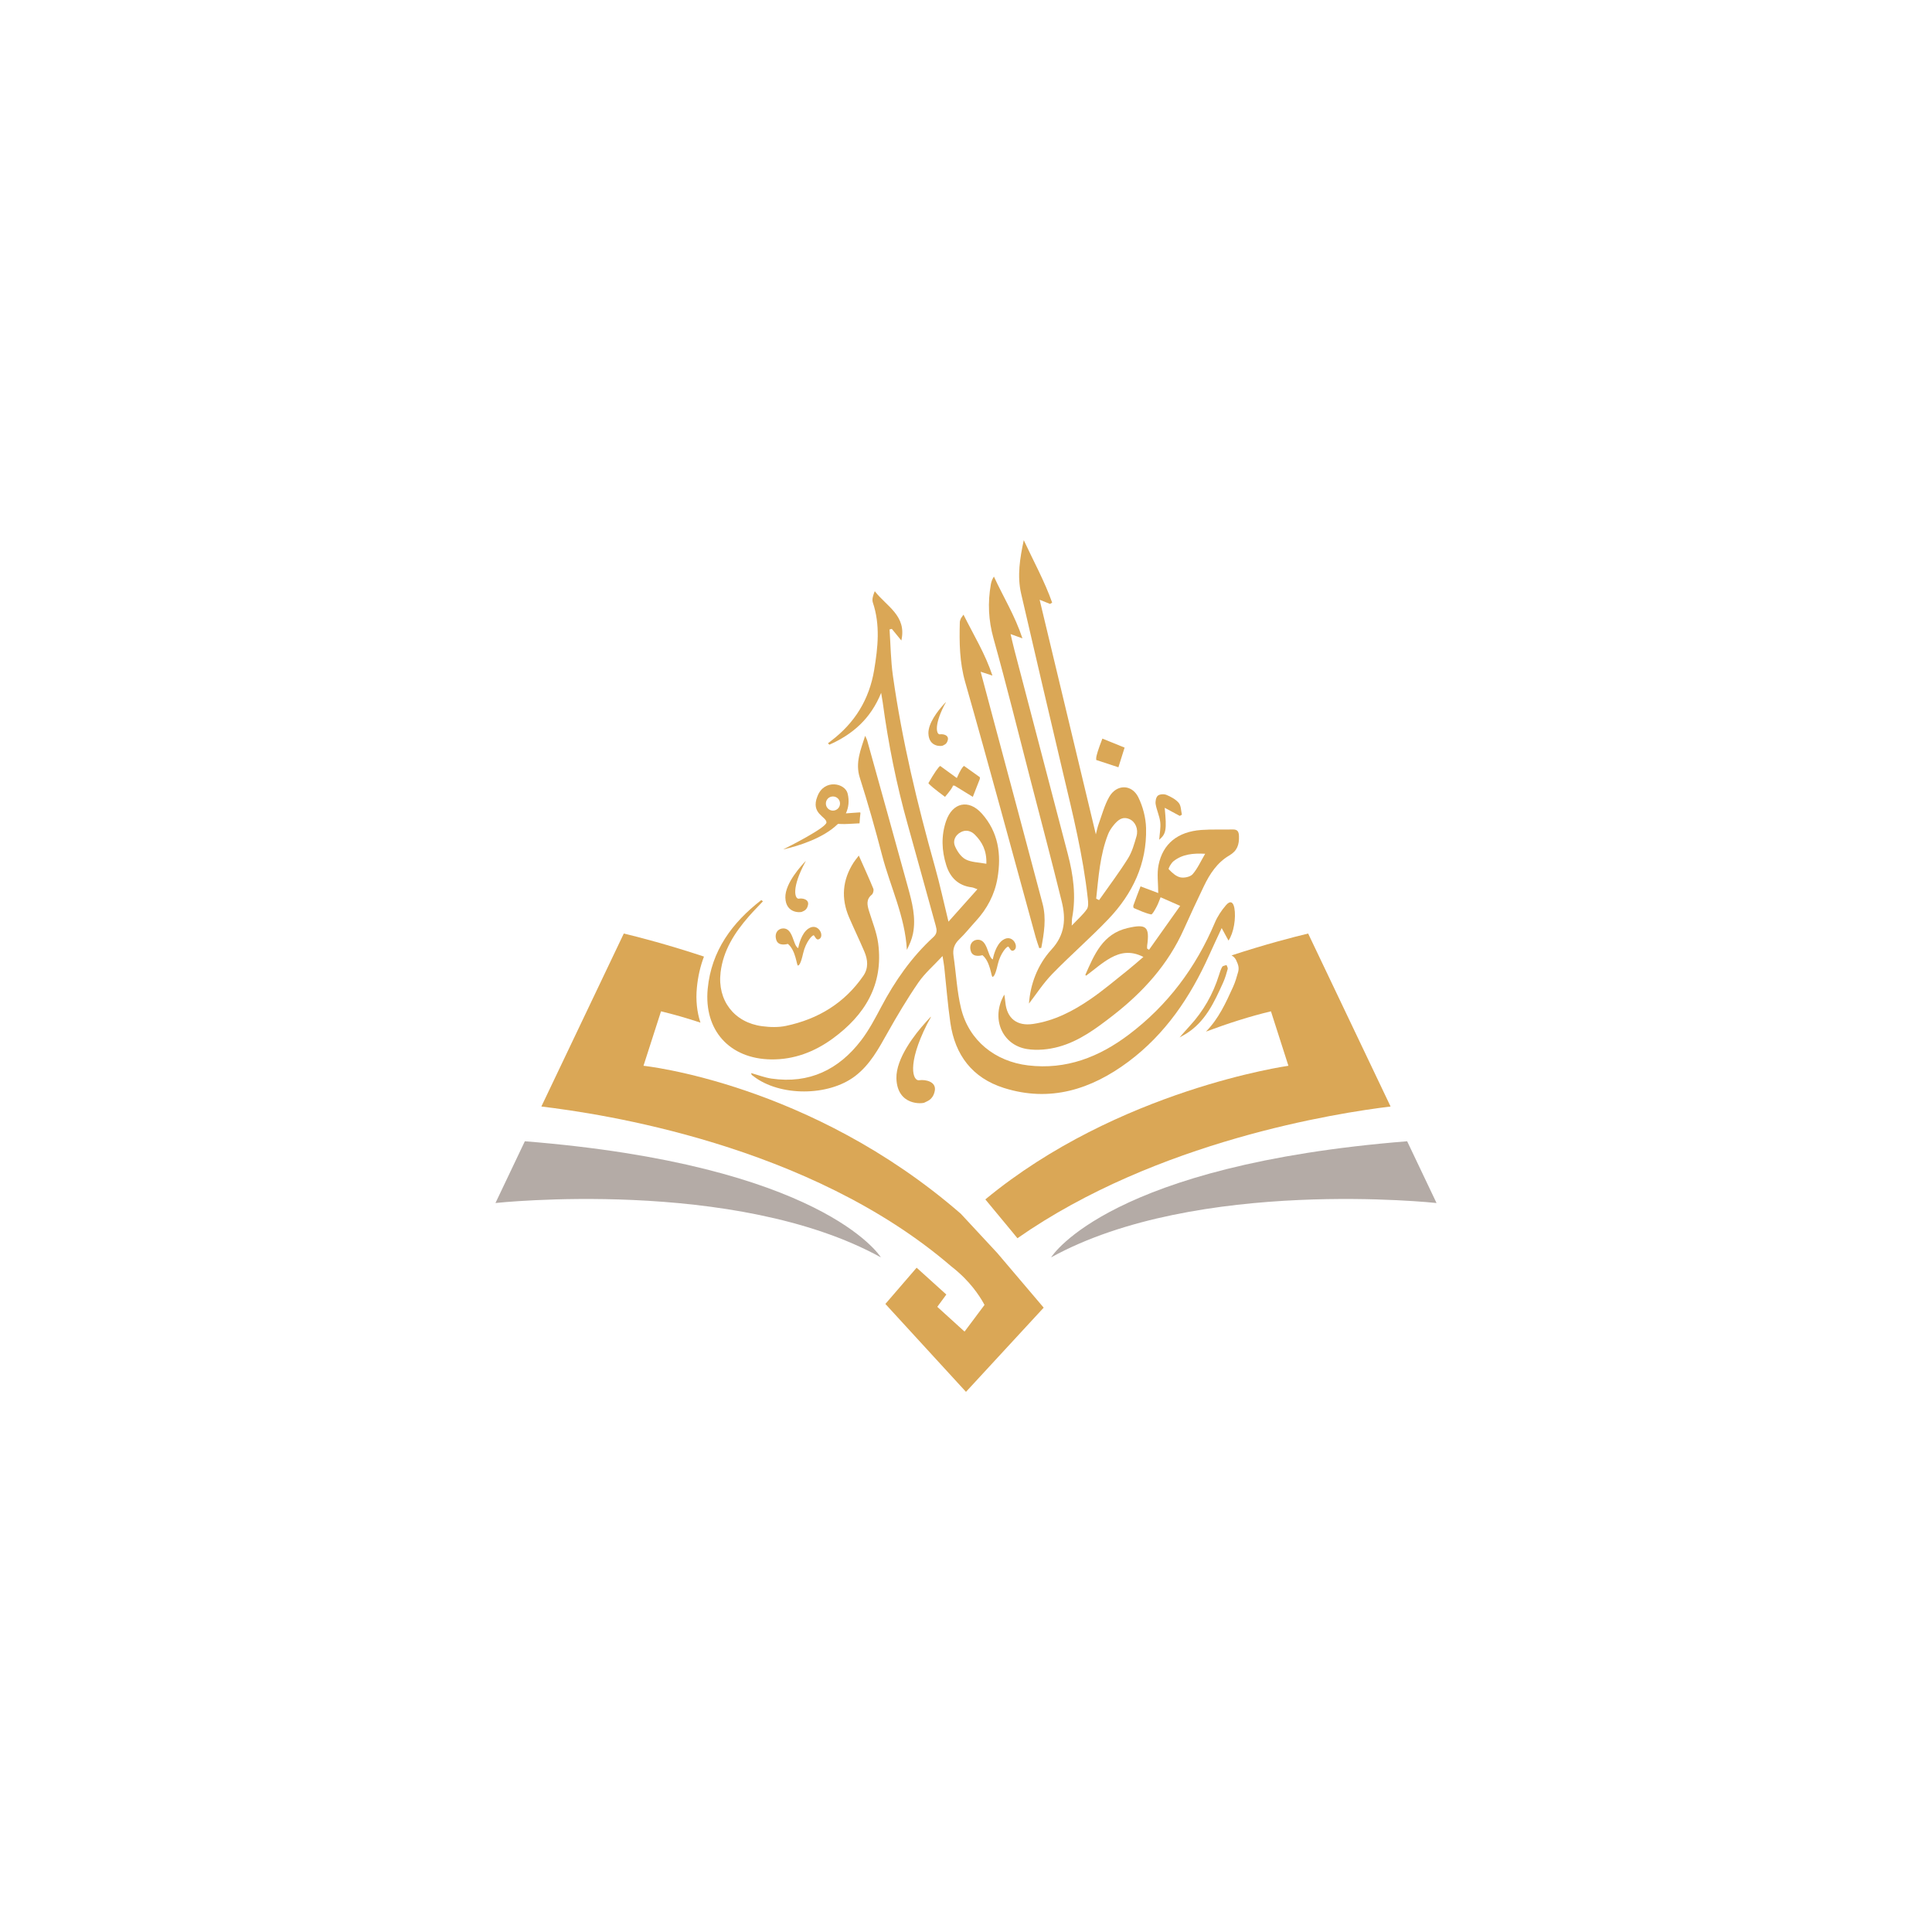
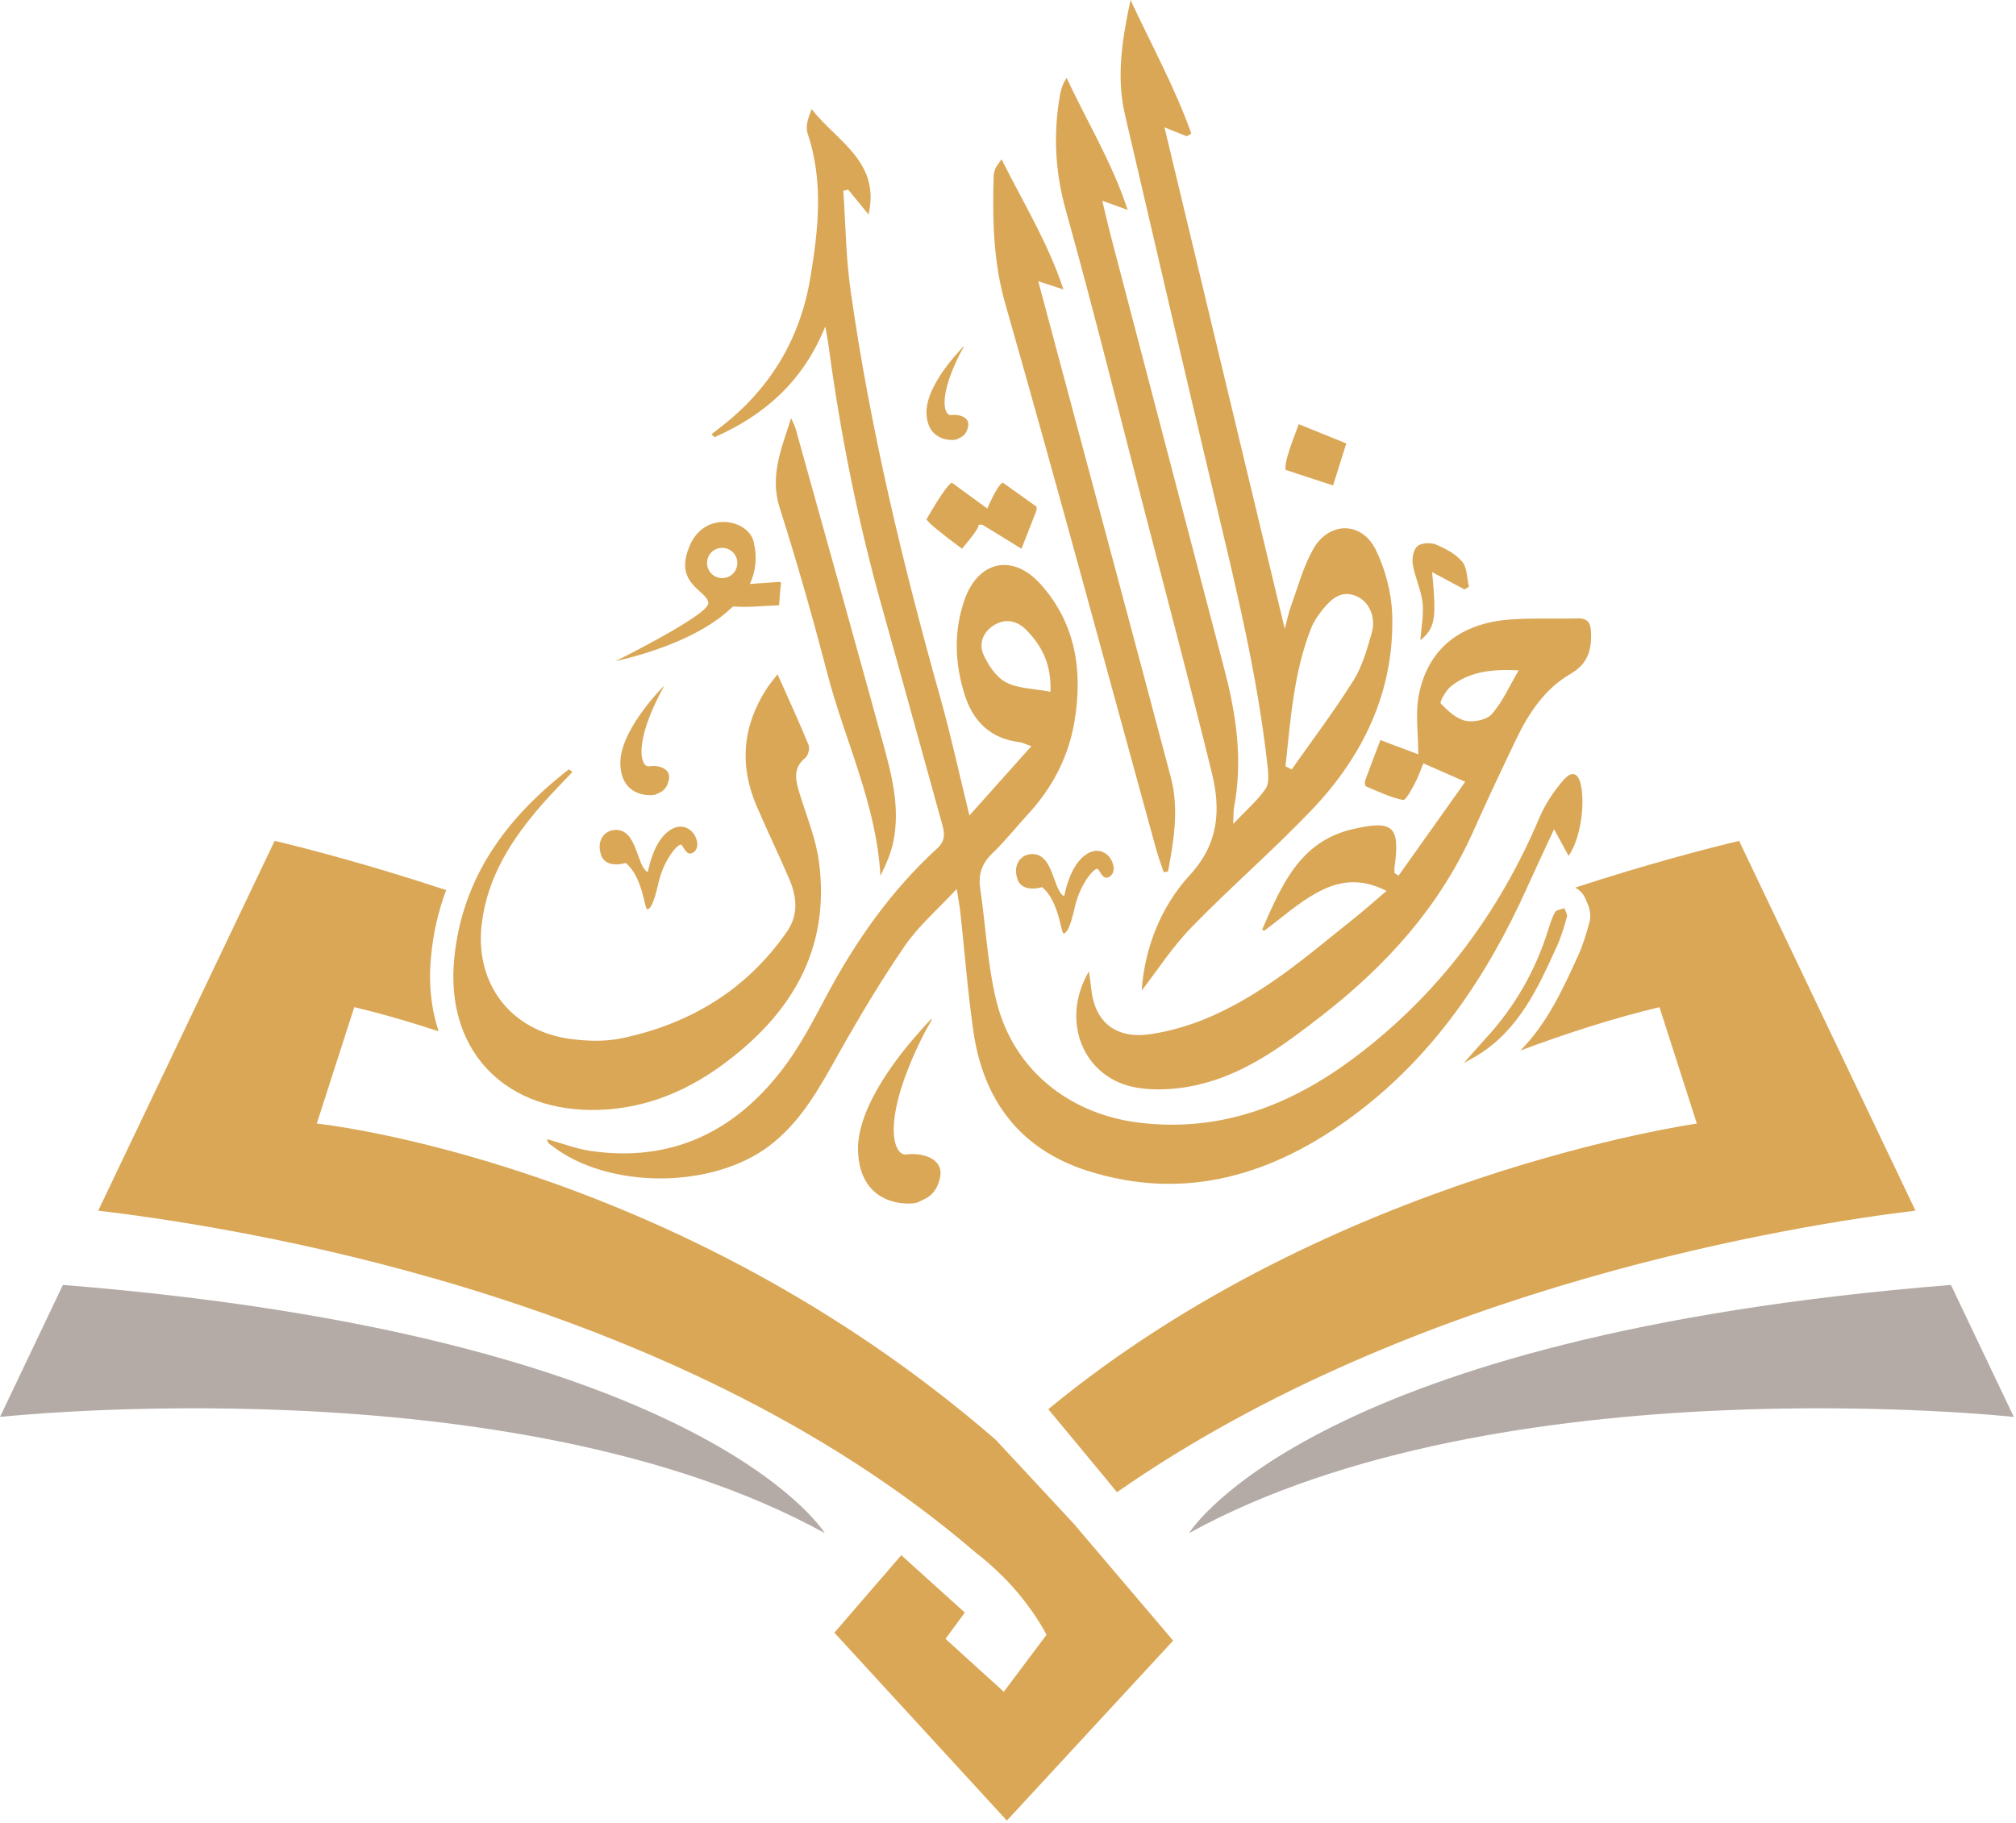
- <svg xmlns="http://www.w3.org/2000/svg" id="Layer_1" version="1.1" viewBox="0 0 1000 1000">
-   <defs>
-     <style>
-       .st0 {
-         fill: #b4aba6;
-       }
- 
-       .st1 {
-         fill-rule: evenodd;
-       }
- 
-       .st1, .st2 {
-         fill: #daa756;
-       }
-     </style>
-   </defs>
-   <g>
-     <path class="st0" d="M455.97,650.83c-75.53-41.67-199.52-28.15-199.52-28.15l15.21-31.96c153.05,12.24,183.39,58.66,184.3,60.11Z" />
-     <path class="st2" d="M540.22,676.83l-40.23,43.59-41.72-45.5,16.18-18.76,15.37,13.89-4.68,6.36,14.11,12.82,10.33-13.8s-3.53-7.14-10.67-14.22c-2.18-2.18-4.73-4.37-6.44-5.66-73.75-63.53-182.07-79.18-212.26-82.82l42.67-89.54c8.09,1.93,22.96,5.8,41.49,11.93-1.93,5.12-3.14,10.5-3.67,16.13-.62,6.44.03,12.57,1.85,18.06-6.97-2.3-13.8-4.28-20.41-5.85l-9.07,28.19s86.23,8.85,164.21,76.55l18.9,20.35,24.02,28.28Z" />
-     <path class="st2" d="M719.78,572.73c-27.47,3.3-120.98,17.75-193.16,68.18l-2.72-3.33-13.89-16.77c68.79-56.84,156.87-69.16,156.87-69.16l-9.04-28.19c-10.72,2.55-22.12,6.19-33.65,10.5,6.58-6.64,10.33-14.98,14.05-23.15,1.15-2.55,1.9-5.15,2.63-7.78.64-2.35-.22-4.26-.7-5.24-.45-1.4-1.4-2.6-2.72-3.28,17.67-5.77,31.81-9.44,39.65-11.31l42.67,89.54Z" />
-     <path class="st0" d="M544.03,650.83c75.53-41.67,199.52-28.15,199.52-28.15l-15.21-31.96c-153.05,12.24-183.39,58.66-184.3,60.11Z" />
-   </g>
-   <g>
-     <g>
-       <path class="st2" d="M456.07,358.64c-5.41,13.4-14.78,21.49-26.78,26.81l-.75-.71c.51-.4,1.01-.8,1.52-1.19,12.33-9.3,19.87-21.47,22.41-36.79,1.94-11.7,3.21-23.31-.69-34.91-.56-1.68.17-3.8.99-5.84,6.02,7.77,16.69,12.69,13.76,25.51-1.72-2.11-3.32-4.06-4.92-6.01-.39.1-.79.2-1.18.29.55,8.02.62,16.12,1.75,24.06,4.73,33.44,12.6,66.22,21.72,98.71,2.54,9.03,4.52,18.21,7.03,28.48,5.22-5.84,9.88-11.07,14.98-16.78-1.53-.53-2.16-.89-2.83-.97-7-.83-11.25-5.01-13.28-11.43-2.4-7.56-2.71-15.28-.11-22.89,3.29-9.61,11.7-11.49,18.47-3.92,8.6,9.62,10.23,21.18,8.14,33.45-1.45,8.49-5.35,15.86-11.18,22.21-2.89,3.14-5.54,6.52-8.61,9.47-2.58,2.47-3.48,5.13-2.96,8.61,1.34,9.07,1.74,18.35,3.91,27.2,4.09,16.65,17.63,27.41,34.68,29.45,19.74,2.36,36.73-4.34,52.03-15.86,20.17-15.18,34.82-34.78,44.65-58.05,1.38-3.26,3.46-6.37,5.78-9.05,2.13-2.46,3.7-1.73,4.3,1.47.95,5.18-.33,12.99-3.04,16.87-1.11-2.03-2.09-3.84-3.52-6.46-2.36,5.11-4.49,9.61-6.53,14.15-9.69,21.55-22.65,40.75-41.75,55.01-19.26,14.37-40.6,21.16-64.51,13.57-16.26-5.16-25.23-17-27.64-33.68-1.39-9.59-2.12-19.28-3.17-28.92-.17-1.51-.46-3.01-.88-5.66-4.62,4.98-9.2,8.91-12.51,13.71-5.76,8.38-10.99,17.17-15.98,26.05-4.65,8.26-9.05,16.52-16.84,22.44-13.79,10.47-38.91,10.56-52.55,0-.51-.4-1.16-.62-1.16-1.61,3.53.98,7,2.35,10.6,2.86,19.41,2.78,34.71-4.62,46.33-19.84,4.05-5.3,7.21-11.33,10.35-17.25,7.13-13.49,15.75-25.84,27.03-36.18,2.05-1.88,1.82-3.67,1.2-5.89-4.85-17.43-9.6-34.89-14.49-52.31-5.85-20.82-10.08-41.96-12.96-63.38-.17-1.27-.42-2.53-.8-4.83ZM510.54,447.08c.24-6.86-2.22-11.27-5.91-15.01-2.02-2.05-4.73-2.79-7.43-1.29-2.82,1.56-4.1,4.44-2.9,7.22,1.14,2.63,3.1,5.55,5.5,6.81,2.96,1.55,6.76,1.52,10.73,2.27Z" />
-       <path class="st2" d="M532.6,519.42c.67-9.83,4.37-20.03,11.69-28,7.03-7.66,7.45-15.89,5.26-24.79-5.15-20.94-10.68-41.79-16.09-62.67-6.34-24.51-12.42-49.1-19.22-73.49-2.62-9.39-3.05-18.52-1.39-27.93.24-1.34.63-2.64,1.6-4.1,4.8,10.43,10.87,20.17,14.76,31.98-2.67-.97-4.09-1.48-6.14-2.22.72,3,1.28,5.55,1.94,8.07,9.22,35.25,18.45,70.5,27.68,105.75,2.84,10.85,4.37,21.79,2.26,32.99-.18.97-.11,1.99-.22,4.08,3.09-3.26,5.83-5.62,7.83-8.49.92-1.32.68-3.67.48-5.5-2.43-22.29-7.83-43.99-12.98-65.75-7.26-30.67-14.41-61.36-21.52-92.06-2.14-9.24-.62-18.39,1.36-27.7,5.02,10.8,10.74,21.18,14.7,32.33-.37.22-.74.45-1.1.67-1.53-.61-3.05-1.22-5.39-2.16,9.76,40.71,19.38,80.85,29.1,121.44.51-1.93.84-3.7,1.45-5.37,1.71-4.71,3-9.68,5.45-13.99,3.79-6.69,11.72-6.71,15.1.19,2.36,4.82,3.85,10.54,3.99,15.9.49,18.43-7.01,34.02-19.48,47.11-9.36,9.81-19.67,18.72-29.11,28.45-4.69,4.84-8.4,10.63-12.01,15.28ZM567.39,465.14c.5.25.99.51,1.49.76,5.02-7.15,10.3-14.13,14.93-21.52,2.15-3.42,3.29-7.57,4.43-11.51,1.1-3.79-.6-7.59-3.66-8.91-3.73-1.61-6.15.69-8.25,3.27-1.13,1.39-2.16,2.96-2.81,4.62-4.18,10.72-4.91,22.05-6.14,33.29Z" />
-       <path class="st2" d="M519.84,514.8c.22,1.6.42,2.84.54,4.09.82,8.27,6.03,12.34,14.33,11.11,11.01-1.63,20.66-6.64,29.65-12.8,6.7-4.59,12.91-9.91,19.29-14.97,2.61-2.07,5.09-4.3,8.17-6.92-6.75-3.46-12.1-2.16-16.84.43-4.58,2.5-8.54,6.12-12.8,9.26-.12-.12-.44-.36-.4-.44,4.61-10.45,8.97-21.19,21.8-24.19,9.85-2.3,11.54-.72,10.18,9.13-.07.49,0,.99,0,1.49.32.21.65.42.97.63,5.31-7.48,10.62-14.97,16.13-22.74-3.81-1.68-6.82-3-10.14-4.46-.61,1.48-1.2,3.29-2.09,4.94-.79,1.48-2.18,4.08-2.83,3.94-3.07-.65-5.99-2.05-8.92-3.28-.24-.1-.38-1-.23-1.42,1.16-3.23,2.4-6.43,3.69-9.81,3.39,1.28,6.35,2.39,9.16,3.45,0-5.04-.75-9.91.15-14.44,2.2-11.1,9.98-17.31,22.08-18.21,5.41-.4,10.86-.12,16.29-.26,2.59-.06,3.2,1.15,3.27,3.55.13,4.33-.88,7.51-5.04,9.93-6.2,3.62-10.1,9.54-13.15,15.93-3.51,7.34-6.98,14.7-10.29,22.13-8.16,18.32-21.16,32.63-36.81,44.78-8.61,6.68-17.4,13.25-28.03,16.16-5.21,1.43-11.11,2.02-16.4,1.17-13.08-2.1-18.82-16.18-11.72-28.2ZM623.78,441.91c-6.3-.34-11.76.22-16.35,3.83-1.25.99-2.83,3.83-2.5,4.17,1.66,1.76,3.73,3.69,5.97,4.2,1.98.44,5.16-.21,6.4-1.62,2.56-2.92,4.18-6.66,6.49-10.58Z" />
-       <path class="st2" d="M394.89,466.53c-2.45,2.61-4.98,5.14-7.33,7.84-7.33,8.4-13.23,17.54-14.59,28.95-1.72,14.48,7.03,25.96,21.56,27.85,4.04.53,8.36.66,12.31-.18,16.55-3.49,30.22-11.73,39.98-25.85,2.8-4.05,2.37-8.37.58-12.59-2.53-5.94-5.35-11.76-7.9-17.69-4.26-9.87-3.48-19.39,2.35-28.46.61-.96,1.36-1.82,2.67-3.55,2.73,6.14,5.24,11.59,7.51,17.14.34.82-.1,2.53-.78,3.09-3.05,2.49-2.39,5.36-1.45,8.46,1.69,5.55,3.99,11.04,4.74,16.72,2.84,21.43-6.92,37.21-23.61,49.36-9.39,6.83-19.97,10.88-31.77,10.73-21.54-.29-34.92-15.1-32.85-36.58,1.9-19.72,12.65-34.18,27.74-45.9.28.22.57.44.85.66Z" />
-       <path class="st2" d="M498.69,318.13c5.38,10.78,11.21,20.16,14.99,31.55-2.56-.83-4-1.3-6.1-1.99,1.98,7.41,3.83,14.34,5.68,21.26,8.81,32.94,17.66,65.86,26.38,98.82,2.03,7.67.74,15.29-.67,22.84-.35.06-.7.11-1.05.17-.6-1.83-1.29-3.63-1.8-5.48-12.12-44.07-23.97-88.22-36.52-132.17-2.96-10.37-3.09-20.58-2.8-31.03.02-.62.25-1.25.47-1.84.13-.35.41-.63,1.44-2.13Z" />
-       <path class="st2" d="M447.8,380.85c.38.89.87,1.75,1.13,2.68,7.03,25.23,14.08,50.45,21.02,75.71,2.16,7.85,4.26,15.79,2.6,24.04-.58,2.9-1.8,5.67-3.15,8.37-.94-17.32-8.59-32.69-12.82-48.92-3.51-13.48-7.31-26.91-11.54-40.18-2.49-7.8.5-14.52,2.76-21.69Z" />
-       <path class="st2" d="M602.84,418.09c1.12,11.45.74,13.51-2.84,16.56.22-3.12.86-6.16.54-9.09-.35-3.14-1.83-6.15-2.37-9.29-.24-1.43.14-3.57,1.1-4.41.94-.83,3.2-.96,4.47-.43,2.34.98,4.83,2.29,6.4,4.18,1.21,1.46,1.12,4,1.61,6.07-.36.21-.72.42-1.09.63-2.42-1.3-4.84-2.6-7.84-4.21Z" />
-       <path class="st2" d="M610.53,536.98c1.78-2.01,3.51-4.03,5.31-5.99,7.02-7.62,12.02-16.4,15.1-26.28.46-1.47.91-2.98,1.68-4.29.32-.55,1.46-.63,2.23-.92.22.68.77,1.46.61,2.04-.65,2.35-1.33,4.73-2.33,6.95-4.64,10.26-9.28,20.54-19.49,26.74-1.04.63-2.12,1.2-3.11,1.75Z" />
-       <path class="st2" d="M582.09,386.96l-11.5-4.66c-2.14,5.53-3.2,8.93-3.2,10.19v.87l11.5,3.78,3.2-10.19Z" />
-       <path class="st2" d="M499.02,396.45c-.78.29-2.04,2.38-3.78,6.26l-8.59-6.26c-.97.58-3.01,3.54-6.11,8.88.39.78,3.25,3.15,8.59,7.13,2.72-3.2,4.07-5.14,4.07-5.82h.87l9.46,5.82,3.64-9.31v-.87l-8.15-5.82Z" />
-       <path class="st1" d="M407.8,488.55s-4.84,1.54-5.97-1.97c-1.19-3.56.9-6.04,3.61-6.04,5.1,0,4.97,8.5,7.54,10.13.21.11.18.09.21-.12.24-1.21,1.53-7.39,5.19-9.87,5.13-3.5,8.68,3.89,5.57,5.43-1.4.74-2.02-1.25-2.65-1.93-.64-.65-4.23,3.33-5.55,9.07-1.3,5.73-2.11,6.38-2.72,6.52-.69.14-1.06-7.83-5.23-11.22h0Z" />
-       <path class="st1" d="M416.96,445.75c.32-.35.18-.23.04.08-7.62,14.03-5.53,19.61-3.52,19.32,2-.37,5.35.38,4.75,3.25-.57,2.87-2.47,3.14-3.13,3.54-.64.39-8.36,1.04-8.6-7.32-.22-7.64,8.85-17.22,10.46-18.86h0Z" />
-       <path class="st1" d="M444.94,420.49c-2.34.2-4.77.3-7.11.51,1.42-3.05,1.83-6.5.91-10.25-1.32-5.48-12.18-7.72-15.64,1.42-3.66,9.04,4.67,10.46,4.67,13.5,0,2.74-20,12.79-22.44,14.01,8.12-1.83,20.82-5.89,28.13-13,.51-.41.61-.2,1.22-.2,3.25.2,6.4-.2,9.65-.3.71,0,.51.1.61-.61.1-1.52.2-3.05.41-4.57q.1-.51-.41-.51ZM431.13,419.57c-2.03,0-3.66-1.62-3.66-3.66s1.62-3.66,3.66-3.66,3.66,1.62,3.66,3.66-1.62,3.66-3.66,3.66Z" />
-       <path class="st1" d="M488.17,364.92c2.32-2.62,1.36-1.36.42.43-5.39,10.7-3.7,15.02-2.06,14.73,1.71-.23,4.58.39,4.08,2.83-.51,2.44-2.11,2.67-2.67,3.03-.57.35-7.16.91-7.4-6.31-.15-5.31,4.95-11.73,7.63-14.7h0Z" />
-     </g>
-     <path class="st1" d="M508.51,494.4s-4.84,1.54-5.97-1.97c-1.19-3.56.9-6.04,3.61-6.04,5.1,0,4.97,8.5,7.54,10.13.21.11.18.09.21-.12.24-1.21,1.53-7.39,5.19-9.87,5.13-3.5,8.68,3.89,5.57,5.43-1.4.74-2.02-1.25-2.65-1.93-.64-.65-4.23,3.33-5.55,9.07-1.3,5.73-2.11,6.38-2.72,6.52-.69.14-1.06-7.83-5.23-11.22h0Z" />
-     <path class="st1" d="M479.02,529.24c4.58-5.17,2.68-2.69.83.85-10.62,21.1-7.29,29.61-4.06,29.03,3.37-.46,9.02.77,8.04,5.58-1.01,4.81-4.16,5.26-5.26,5.97-1.11.69-14.12,1.79-14.59-12.44-.29-10.46,9.75-23.12,15.05-28.98h0Z" />
-   </g>
+ <svg xmlns="http://www.w3.org/2000/svg" width="532" height="481" viewBox="0 0 532 481" fill="none">
+   <path d="M217.676 404.652C135.273 359.231 0 373.968 0 373.968L16.594 339.132C183.572 352.473 216.673 403.071 217.665 404.652H217.676Z" fill="#B4ABA6" />
+   <path d="M309.593 432.992L265.702 480.505L220.186 430.91L237.838 410.461L254.607 425.601L249.501 432.534L264.895 446.508L276.165 431.466C276.165 431.466 272.314 423.683 264.524 415.966C262.146 413.59 259.363 411.203 257.498 409.796C177.037 340.549 58.859 323.49 25.922 319.523L72.475 221.924C81.301 224.028 97.525 228.246 117.741 234.928C115.635 240.509 114.315 246.373 113.737 252.509C113.06 259.529 113.769 266.211 115.755 272.195C108.151 269.688 100.699 267.53 93.488 265.818L83.592 296.545C83.592 296.545 177.669 306.192 262.746 379.985L283.365 402.166L309.571 432.992H309.593Z" fill="#DAA756" />
+   <path d="M505.493 319.523C475.523 323.12 373.504 338.87 294.755 393.839L291.788 390.209L276.634 371.93C351.684 309.974 447.779 296.545 447.779 296.545L437.917 265.818C426.221 268.598 413.784 272.565 401.204 277.263C408.383 270.026 412.474 260.935 416.533 252.03C417.788 249.25 418.606 246.416 419.402 243.55C420.1 240.988 419.162 238.906 418.638 237.838C418.148 236.312 417.111 235.004 415.671 234.263C434.949 227.974 450.376 223.973 458.929 221.935L505.482 319.534L505.493 319.523Z" fill="#DAA756" />
+   <path d="M313.75 404.652C396.153 359.231 531.426 373.968 531.426 373.968L514.832 339.132C347.854 352.473 314.753 403.071 313.761 404.652H313.75Z" fill="#B4ABA6" />
+   <path d="M217.785 86.165C211.883 100.771 201.66 109.589 188.568 115.387L187.75 114.614C188.307 114.178 188.852 113.741 189.408 113.316C202.861 103.179 211.087 89.914 213.858 73.215C215.974 60.462 217.36 47.807 213.105 35.163C212.494 33.332 213.29 31.021 214.185 28.798C220.753 37.267 232.394 42.63 229.197 56.604C227.321 54.304 225.575 52.178 223.83 50.053C223.404 50.162 222.968 50.271 222.542 50.369C223.142 59.111 223.219 67.94 224.451 76.594C229.612 113.044 238.198 148.774 248.148 184.188C250.919 194.031 253.079 204.037 255.818 215.231C261.513 208.866 266.597 203.165 272.161 196.941C270.492 196.363 269.804 195.971 269.073 195.884C261.436 194.979 256.8 190.423 254.585 183.425C251.966 175.185 251.628 166.77 254.465 158.475C258.054 148 267.23 145.951 274.616 154.202C283.998 164.688 285.777 177.289 283.496 190.663C281.914 199.917 277.659 207.95 271.299 214.872C268.146 218.294 265.255 221.979 261.905 225.194C259.091 227.886 258.109 230.786 258.676 234.579C260.138 244.465 260.574 254.58 262.942 264.227C267.404 282.375 282.176 294.104 300.778 296.327C322.314 298.9 340.85 291.597 357.542 279.04C379.548 262.494 395.531 241.13 406.256 215.766C407.761 212.212 410.03 208.822 412.562 205.901C414.885 203.22 416.598 204.015 417.253 207.503C418.289 213.149 416.893 221.662 413.936 225.892C412.725 223.679 411.656 221.706 410.096 218.85C407.521 224.42 405.197 229.325 402.972 234.274C392.4 257.763 378.261 278.691 357.422 294.235C336.41 309.898 313.128 317.299 287.042 309.026C269.302 303.401 259.516 290.496 256.887 272.315C255.37 261.862 254.574 251.3 253.428 240.792C253.243 239.146 252.926 237.511 252.468 234.622C247.428 240.051 242.431 244.334 238.82 249.566C232.536 258.701 226.83 268.282 221.386 277.961C216.313 286.964 211.512 295.968 203.013 302.42C187.968 313.833 160.562 313.931 145.681 302.42C145.125 301.984 144.416 301.745 144.416 300.666C148.267 301.734 152.053 303.227 155.98 303.783C177.157 306.813 193.849 298.747 206.526 282.157C210.945 276.38 214.392 269.808 217.818 263.355C225.597 248.651 235.001 235.189 247.308 223.919C249.544 221.869 249.293 219.918 248.617 217.499C243.326 198.5 238.143 179.469 232.808 160.481C226.426 137.787 221.811 114.744 218.669 91.397C218.484 90.012 218.211 88.639 217.796 86.132L217.785 86.165ZM277.212 182.564C277.474 175.087 274.79 170.28 270.764 166.203C268.561 163.969 265.604 163.162 262.658 164.797C259.582 166.498 258.185 169.637 259.494 172.667C260.738 175.534 262.876 178.716 265.495 180.09C268.724 181.779 272.87 181.747 277.201 182.564H277.212Z" fill="#DAA756" />
+   <path d="M301.28 261.415C302.011 250.7 306.047 239.582 314.033 230.895C321.703 222.545 322.161 213.575 319.772 203.874C314.153 181.049 308.12 158.322 302.218 135.563C295.301 108.847 288.668 82.044 281.249 55.459C278.39 45.224 277.921 35.272 279.732 25.015C279.994 23.555 280.42 22.138 281.478 20.547C286.715 31.915 293.337 42.532 297.581 55.405C294.668 54.347 293.119 53.791 290.882 52.985C291.668 56.255 292.279 59.034 292.999 61.781C303.058 100.204 313.128 138.626 323.198 177.049C326.296 188.875 327.966 200.8 325.664 213.008C325.467 214.065 325.543 215.177 325.423 217.455C328.795 213.902 331.784 211.329 333.966 208.201C334.97 206.762 334.708 204.201 334.49 202.206C331.839 177.91 325.947 154.257 320.329 130.538C312.408 97.108 304.607 63.656 296.85 30.193C294.515 20.121 296.174 10.148 298.334 1.52588e-05C303.811 11.772 310.051 23.086 314.372 35.24C313.968 35.48 313.564 35.73 313.172 35.97C311.502 35.305 309.844 34.64 307.291 33.616C317.939 77.99 328.435 121.742 339.039 165.985C339.596 163.882 339.956 161.952 340.621 160.132C342.487 154.998 343.894 149.581 346.567 144.883C350.702 137.591 359.354 137.569 363.041 145.09C365.616 150.344 367.242 156.579 367.394 162.421C367.929 182.51 359.746 199.503 346.142 213.771C335.93 224.464 324.682 234.176 314.383 244.781C309.266 250.057 305.218 256.368 301.28 261.437V261.415ZM339.236 202.25C339.781 202.522 340.316 202.805 340.861 203.078C346.338 195.284 352.098 187.676 357.15 179.621C359.495 175.893 360.739 171.37 361.983 167.075C363.183 162.944 361.328 158.802 357.99 157.363C353.92 155.608 351.28 158.115 348.989 160.928C347.756 162.443 346.633 164.154 345.923 165.963C341.363 177.648 340.567 189.998 339.225 202.25H339.236Z" fill="#DAA756" />
+   <path d="M287.358 256.379C287.599 258.123 287.817 259.475 287.948 260.837C288.842 269.851 294.526 274.288 303.582 272.947C315.594 271.17 326.122 265.709 335.93 258.995C343.239 253.992 350.015 248.193 356.975 242.678C359.823 240.421 362.528 237.991 365.889 235.135C358.524 231.363 352.688 232.78 347.516 235.604C342.519 238.329 338.199 242.274 333.551 245.697C333.42 245.566 333.071 245.305 333.115 245.217C338.145 233.827 342.901 222.12 356.899 218.85C367.645 216.343 369.489 218.065 368.005 228.802C367.929 229.336 368.005 229.881 368.005 230.426C368.354 230.655 368.714 230.884 369.063 231.113C374.857 222.96 380.65 214.795 386.661 206.326C382.505 204.495 379.221 203.056 375.599 201.465C374.933 203.078 374.289 205.051 373.318 206.849C372.456 208.462 370.94 211.297 370.231 211.144C366.881 210.435 363.696 208.909 360.499 207.569C360.237 207.46 360.085 206.479 360.248 206.021C361.514 202.5 362.867 199.012 364.274 195.328C367.972 196.723 371.202 197.933 374.268 199.089C374.268 193.595 373.449 188.287 374.431 183.349C376.831 171.25 385.319 164.481 398.52 163.5C404.423 163.064 410.369 163.369 416.293 163.217C419.119 163.151 419.784 164.47 419.86 167.086C420.002 171.806 418.9 175.272 414.362 177.91C407.598 181.856 403.343 188.308 400.015 195.274C396.186 203.274 392.4 211.297 388.789 219.395C379.886 239.364 365.703 254.962 348.629 268.205C339.236 275.487 329.646 282.648 318.048 285.82C312.364 287.379 305.927 288.022 300.156 287.095C285.886 284.806 279.623 269.459 287.369 256.357L287.358 256.379ZM400.757 176.929C393.884 176.558 387.927 177.169 382.919 181.104C381.555 182.183 379.832 185.278 380.192 185.649C382.003 187.567 384.261 189.671 386.705 190.227C388.865 190.706 392.334 189.998 393.687 188.461C396.48 185.278 398.248 181.202 400.768 176.929H400.757Z" fill="#DAA756" />
+   <path d="M151.038 203.765C148.365 206.61 145.605 209.367 143.041 212.31C135.044 221.466 128.607 231.429 127.123 243.866C125.247 259.649 134.793 272.162 150.645 274.222C155.053 274.8 159.766 274.942 164.075 274.026C182.132 270.222 197.046 261.24 207.694 245.85C210.748 241.435 210.279 236.726 208.326 232.126C205.566 225.652 202.49 219.308 199.708 212.844C195.06 202.086 195.911 191.709 202.271 181.823C202.937 180.777 203.755 179.839 205.184 177.953C208.163 184.646 210.901 190.587 213.378 196.636C213.749 197.53 213.269 199.394 212.527 200.004C209.199 202.718 209.919 205.847 210.945 209.226C212.789 215.275 215.298 221.259 216.116 227.45C219.215 250.809 208.566 268.009 190.358 281.253C180.113 288.697 168.57 293.112 155.697 292.948C132.196 292.632 117.599 276.489 119.857 253.076C121.93 231.581 133.658 215.82 150.122 203.045C150.427 203.285 150.743 203.525 151.049 203.765H151.038Z" fill="#DAA756" />
+   <path d="M264.284 42.009C270.153 53.759 276.514 63.983 280.638 76.398C277.845 75.493 276.274 74.981 273.983 74.229C276.143 82.306 278.161 89.86 280.18 97.402C289.791 133.307 299.447 169.19 308.96 205.116C311.175 213.477 309.768 221.782 308.229 230.012C307.847 230.077 307.466 230.132 307.084 230.197C306.429 228.202 305.676 226.24 305.12 224.224C291.897 176.188 278.969 128.064 265.277 80.159C262.047 68.855 261.905 57.726 262.222 46.336C262.244 45.66 262.495 44.973 262.735 44.33C262.876 43.949 263.182 43.644 264.306 42.009H264.284Z" fill="#DAA756" />
+   <path d="M208.763 110.373C209.177 111.344 209.712 112.281 209.996 113.295C217.665 140.795 225.357 168.285 232.929 195.819C235.285 204.375 237.576 213.03 235.765 222.022C235.132 225.183 233.801 228.202 232.328 231.145C231.303 212.267 222.957 195.513 218.342 177.823C214.512 163.129 210.367 148.491 205.752 134.026C203.035 125.524 206.297 118.2 208.763 110.384V110.373Z" fill="#DAA756" />
+   <path d="M377.912 150.965C379.133 163.446 378.719 165.691 374.813 169.015C375.053 165.615 375.751 162.301 375.402 159.107C375.02 155.685 373.406 152.404 372.817 148.981C372.555 147.423 372.969 145.09 374.017 144.174C375.042 143.27 377.508 143.128 378.893 143.706C381.446 144.774 384.163 146.202 385.876 148.262C387.196 149.853 387.098 152.622 387.632 154.878C387.24 155.107 386.847 155.336 386.443 155.565C383.803 154.148 381.163 152.731 377.89 150.976L377.912 150.965Z" fill="#DAA756" />
+   <path d="M386.301 280.555C388.243 278.364 390.131 276.162 392.095 274.026C399.753 265.72 405.208 256.15 408.569 245.381C409.07 243.779 409.561 242.133 410.401 240.705C410.751 240.105 411.994 240.018 412.834 239.702C413.074 240.443 413.674 241.293 413.5 241.926C412.791 244.487 412.049 247.081 410.958 249.501C405.896 260.684 400.833 271.89 389.694 278.648C388.56 279.334 387.381 279.956 386.301 280.555Z" fill="#DAA756" />
+   <path d="M355.273 117.033L342.727 111.954C340.392 117.982 339.236 121.688 339.236 123.061V124.009L351.782 128.13L355.273 117.022V117.033Z" fill="#DAA756" />
+   <path d="M264.644 127.377C263.793 127.694 262.418 129.972 260.52 134.201L251.148 127.377C250.09 128.01 247.864 131.236 244.482 137.057C244.908 137.907 248.028 140.49 253.854 144.828C256.821 141.34 258.294 139.226 258.294 138.485H259.243L269.564 144.828L273.536 134.68V133.732L264.644 127.388V127.377Z" fill="#DAA756" />
+   <path fill-rule="evenodd" clip-rule="evenodd" d="M165.123 227.766C165.123 227.766 159.842 229.445 158.61 225.619C157.311 221.739 159.591 219.036 162.548 219.036C168.112 219.036 167.97 228.301 170.774 230.077C171.003 230.197 170.971 230.175 171.003 229.946C171.265 228.628 172.673 221.891 176.666 219.188C182.262 215.373 186.136 223.428 182.743 225.107C181.215 225.913 180.539 223.744 179.851 223.003C179.153 222.295 175.236 226.633 173.796 232.889C172.378 239.135 171.494 239.844 170.829 239.996C170.076 240.149 169.672 231.462 165.123 227.766Z" fill="#DAA756" />
+   <path fill-rule="evenodd" clip-rule="evenodd" d="M175.116 181.114C175.466 180.733 175.313 180.864 175.16 181.202C166.847 196.494 169.127 202.577 171.32 202.26C173.502 201.857 177.157 202.675 176.502 205.803C175.88 208.931 173.807 209.226 173.087 209.662C172.389 210.087 163.966 210.795 163.705 201.683C163.465 193.355 173.36 182.913 175.116 181.125V181.114Z" fill="#DAA756" />
+   <path fill-rule="evenodd" clip-rule="evenodd" d="M205.643 153.581C203.09 153.799 200.438 153.908 197.886 154.137C199.435 150.812 199.882 147.052 198.878 142.964C197.438 136.991 185.59 134.55 181.815 144.512C177.822 154.366 186.91 155.914 186.91 159.227C186.91 162.214 165.09 173.168 162.428 174.498C171.287 172.503 185.143 168.078 193.118 160.328C193.674 159.881 193.783 160.11 194.449 160.11C197.995 160.328 201.431 159.892 204.977 159.783C205.752 159.783 205.533 159.892 205.643 159.118C205.752 157.461 205.861 155.794 206.09 154.137C206.163 153.766 206.014 153.581 205.643 153.581ZM190.576 152.578C188.361 152.578 186.583 150.812 186.583 148.589C186.583 146.365 188.35 144.599 190.576 144.599C192.802 144.599 194.569 146.365 194.569 148.589C194.569 150.812 192.802 152.578 190.576 152.578Z" fill="#DAA756" />
+   <path fill-rule="evenodd" clip-rule="evenodd" d="M252.807 93.01C255.338 90.154 254.29 91.527 253.265 93.478C247.384 105.141 249.228 109.85 251.017 109.534C252.883 109.283 256.014 109.959 255.469 112.619C254.912 115.278 253.167 115.529 252.556 115.922C251.934 116.303 244.744 116.913 244.482 109.044C244.319 103.256 249.883 96.258 252.807 93.021V93.01Z" fill="#DAA756" />
+   <path fill-rule="evenodd" clip-rule="evenodd" d="M274.997 234.143C274.997 234.143 269.717 235.822 268.484 231.996C267.186 228.115 269.466 225.412 272.423 225.412C277.987 225.412 277.845 234.677 280.649 236.454C280.878 236.574 280.845 236.552 280.878 236.323C281.14 235.004 282.547 228.268 286.54 225.565C292.137 221.75 296.01 229.805 292.617 231.483C291.09 232.29 290.413 230.121 289.726 229.38C289.028 228.671 285.111 233.009 283.671 239.266C282.253 245.512 281.369 246.22 280.703 246.373C279.951 246.525 279.547 237.838 274.997 234.143Z" fill="#DAA756" />
+   <path fill-rule="evenodd" clip-rule="evenodd" d="M242.824 272.118C247.821 266.483 245.748 269.186 243.729 273.045C232.143 296.044 235.776 305.32 239.3 304.688C242.977 304.186 249.141 305.527 248.072 310.77C246.97 316.013 243.533 316.503 242.333 317.277C241.122 318.029 226.928 319.228 226.415 303.718C226.099 292.316 237.052 278.517 242.835 272.129L242.824 272.118Z" fill="#DAA756" />
</svg>
